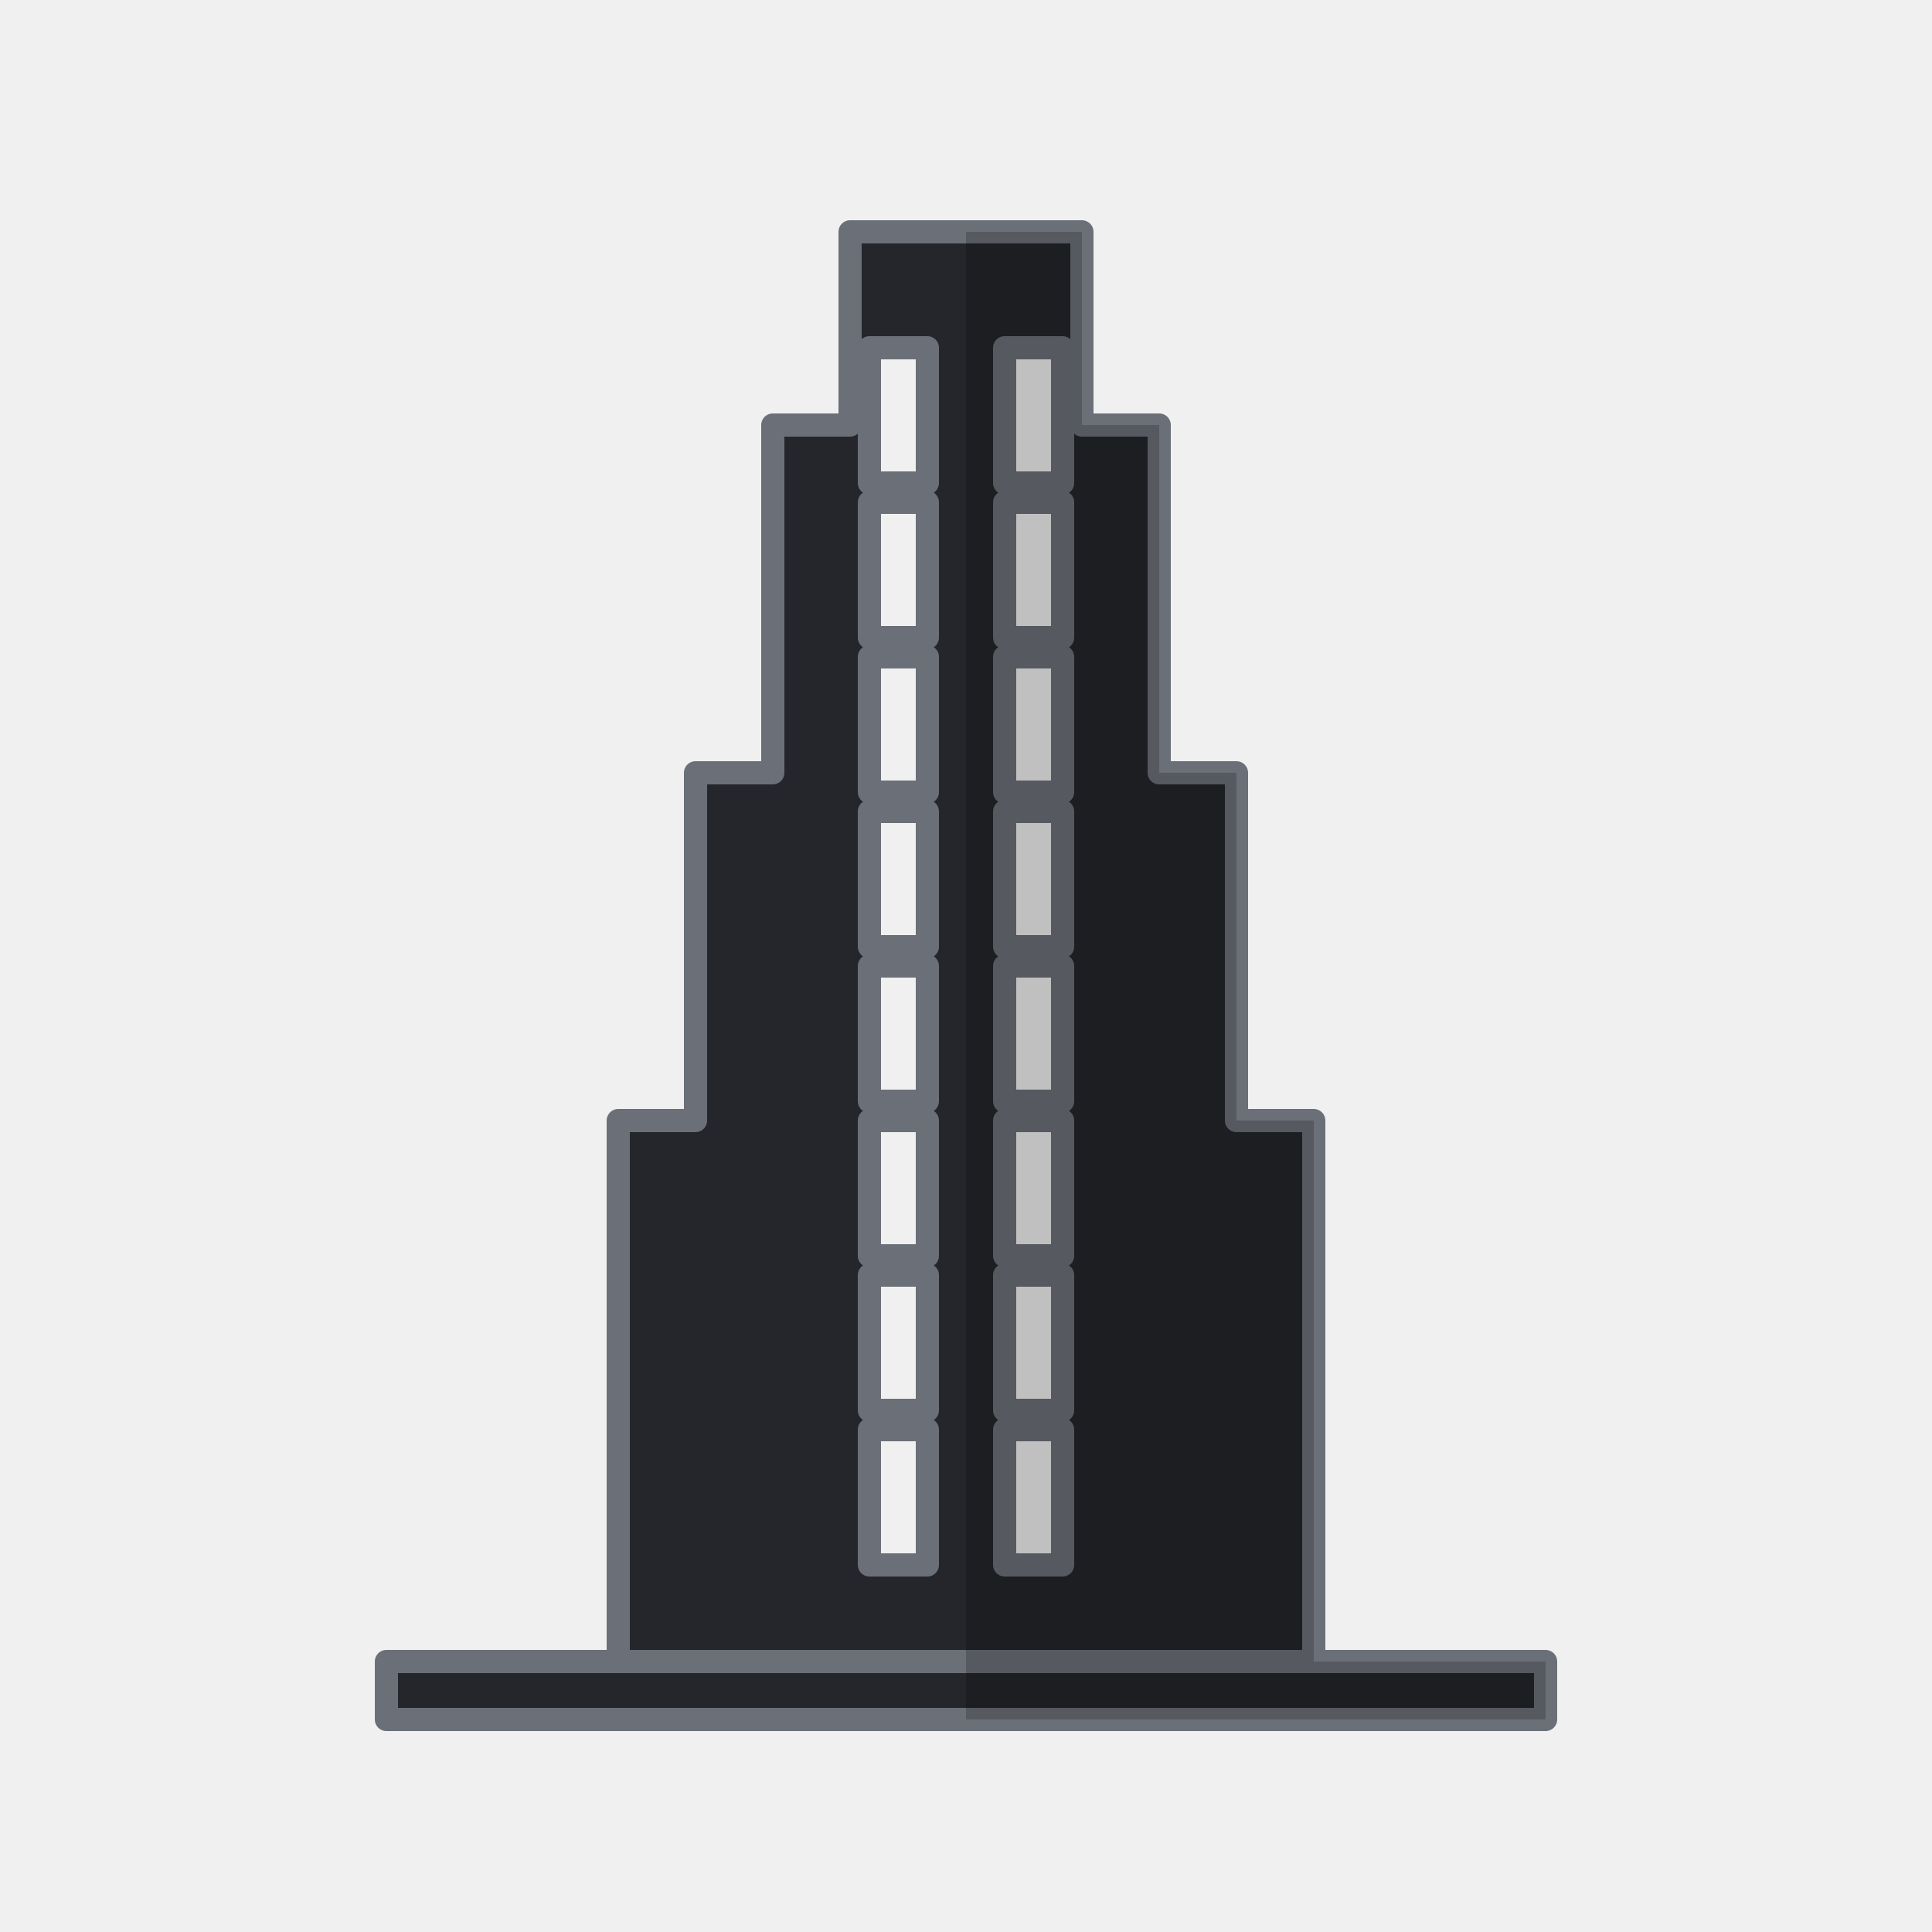
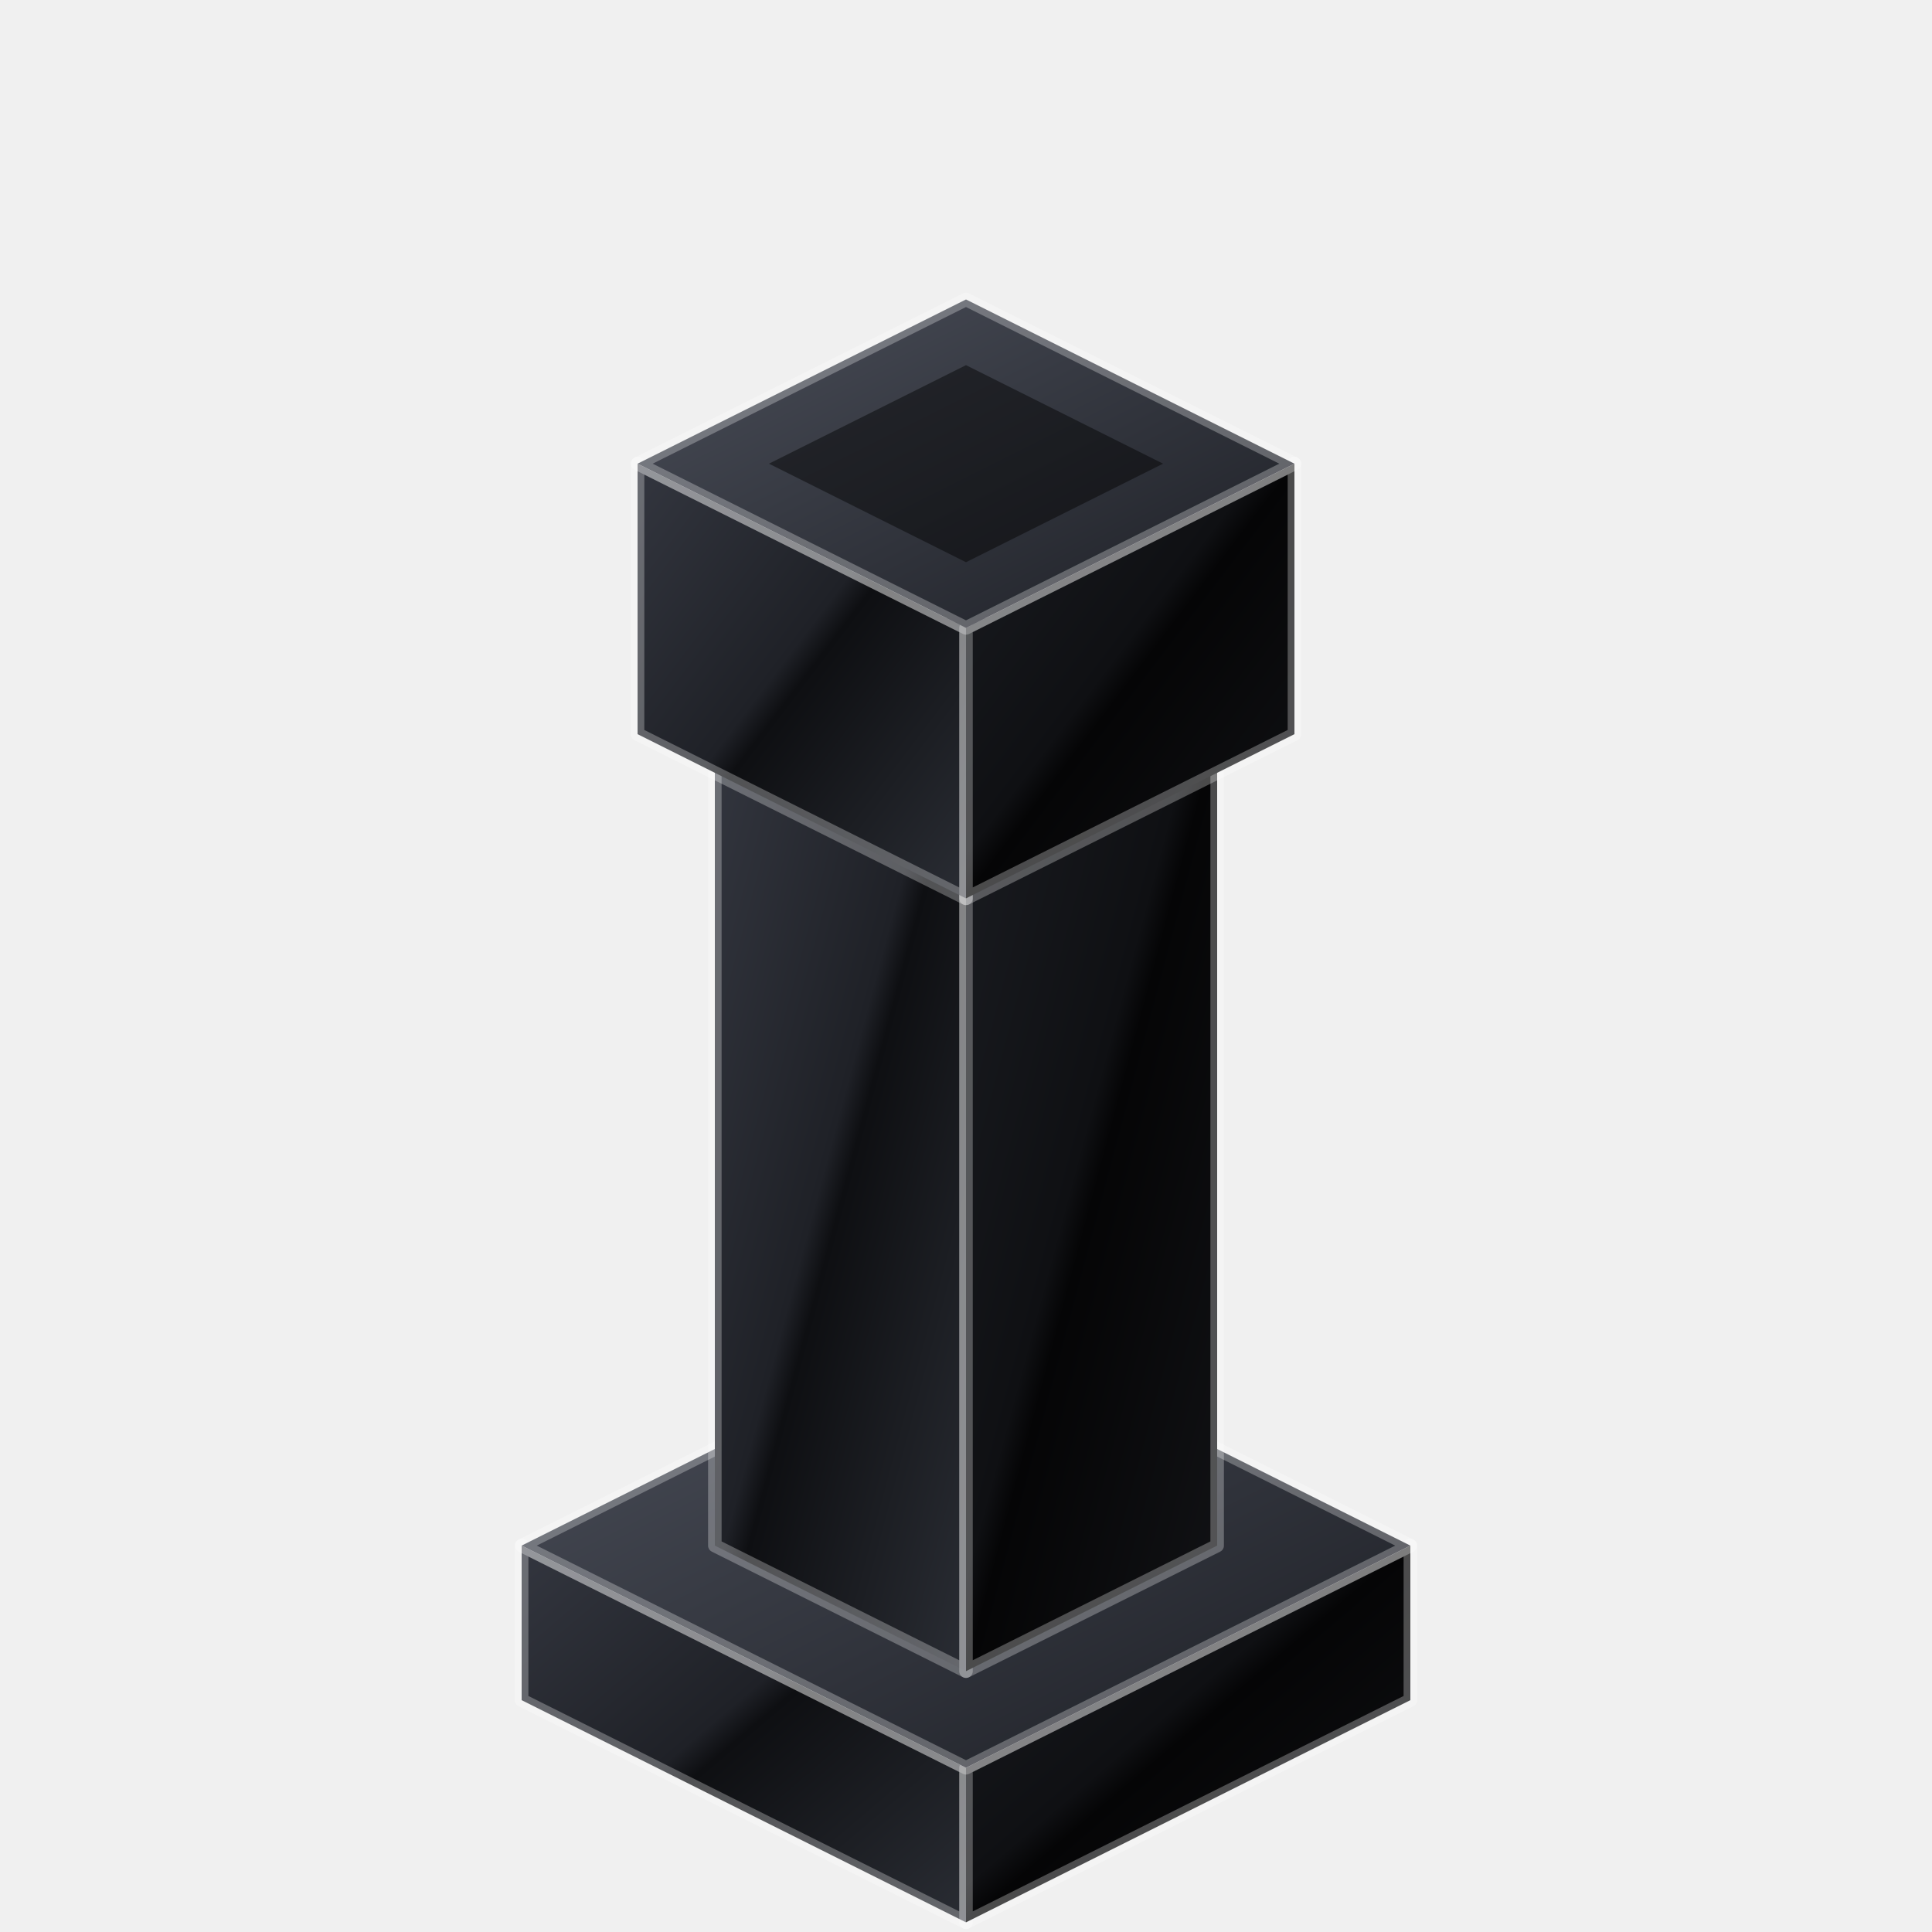
- <svg xmlns="http://www.w3.org/2000/svg" viewBox="0 0 100 100" fill-rule="evenodd">
-   <clipPath id="c">
-     <path d="M32 88V58H36V40H40V22H44V12H56V22H60V40H64V58H68V88zM45 18h3v7h-3zM45 26h3v7h-3zM45 34h3v7h-3zM45 42h3v7h-3zM45 50h3v7h-3zM45 58h3v7h-3zM45 66h3v7h-3zM45 74h3v7h-3zM52 18h3v7h-3zM52 26h3v7h-3zM52 34h3v7h-3zM52 42h3v7h-3zM52 50h3v7h-3zM52 58h3v7h-3zM52 66h3v7h-3zM52 74h3v7h-3z" />
-     <path d="M20 86h60v3H20z" />
-   </clipPath>
-   <g fill="#24262b" stroke="#6b6f78" stroke-width="1.2" stroke-linejoin="round">
-     <path d="M32 88V58H36V40H40V22H44V12H56V22H60V40H64V58H68V88zM45 18h3v7h-3zM45 26h3v7h-3zM45 34h3v7h-3zM45 42h3v7h-3zM45 50h3v7h-3zM45 58h3v7h-3zM45 66h3v7h-3zM45 74h3v7h-3zM52 18h3v7h-3zM52 26h3v7h-3zM52 34h3v7h-3zM52 42h3v7h-3zM52 50h3v7h-3zM52 58h3v7h-3zM52 66h3v7h-3zM52 74h3v7h-3z" />
-     <path d="M20 86h60v3H20z" />
+ <svg xmlns="http://www.w3.org/2000/svg" viewBox="0 0 100 100">
+   <defs>
+     <linearGradient id="gt" x1="0" y1="0" x2="1" y2="1">
+       <stop offset="0" stop-color="#4b4f5a" />
+       <stop offset="1" stop-color="#1c1e24" />
+     </linearGradient>
+     <linearGradient id="gl" x1="0" y1="0" x2="1" y2="1">
+       <stop offset="0" stop-color="#33363f" />
+       <stop offset="0.45" stop-color="#1f2127" />
+       <stop offset="0.5" stop-color="#0e0f12" />
+       <stop offset="1" stop-color="#2a2d34" />
+     </linearGradient>
+     <linearGradient id="gr" x1="0" y1="0" x2="1" y2="1">
+       <stop offset="0" stop-color="#1a1c21" />
+       <stop offset="0.45" stop-color="#0f1013" />
+       <stop offset="0.5" stop-color="#050506" />
+       <stop offset="1" stop-color="#121316" />
+     </linearGradient>
+     <radialGradient id="go" cx=".35" cy=".3" r=".8">
+       <stop offset="0" stop-color="#7d828f" />
+       <stop offset="0.4" stop-color="#23262d" />
+       <stop offset="1" stop-color="#050506" />
+     </radialGradient>
+   </defs>
+   <g stroke="#fff" stroke-opacity=".28" stroke-width=".7" stroke-linejoin="round">
+     <polygon points="27.00,80.00 50.00,91.50 50.00,99.50 27.00,88.00" fill="url(#gl)" />
+     <polygon points="50.00,91.50 73.00,80.00 73.00,88.00 50.00,99.50" fill="url(#gr)" />
+     <polygon points="27.00,80.00 50.00,68.50 73.00,80.00 50.00,91.50" fill="url(#gt)" />
+     <polygon points="37.00,38.00 50.00,44.50 50.00,86.50 37.00,80.00" fill="url(#gl)" />
+     <polygon points="50.00,44.50 63.00,38.00 63.00,80.00 50.00,86.50" fill="url(#gr)" />
+     <polygon points="37.00,38.00 50.00,31.50 63.00,38.00 50.00,44.50" fill="url(#gt)" />
+     <polygon points="33.00,24.00 50.00,32.50 50.00,46.50 33.00,38.00" fill="url(#gl)" />
+     <polygon points="50.00,32.50 67.00,24.00 67.00,38.00 50.00,46.50" fill="url(#gr)" />
+     <polygon points="33.00,24.00 50.00,15.50 67.00,24.00 50.00,32.50" fill="url(#gt)" />
+     <polygon points="39.80,24.00 50.00,18.90 60.20,24.00 50.00,29.10" fill="#000" fill-opacity=".45" stroke="none" />
  </g>
-   <rect x="50" y="0" width="50" height="100" fill="#000" fill-opacity=".2" clip-path="url(#c)" />
</svg>
